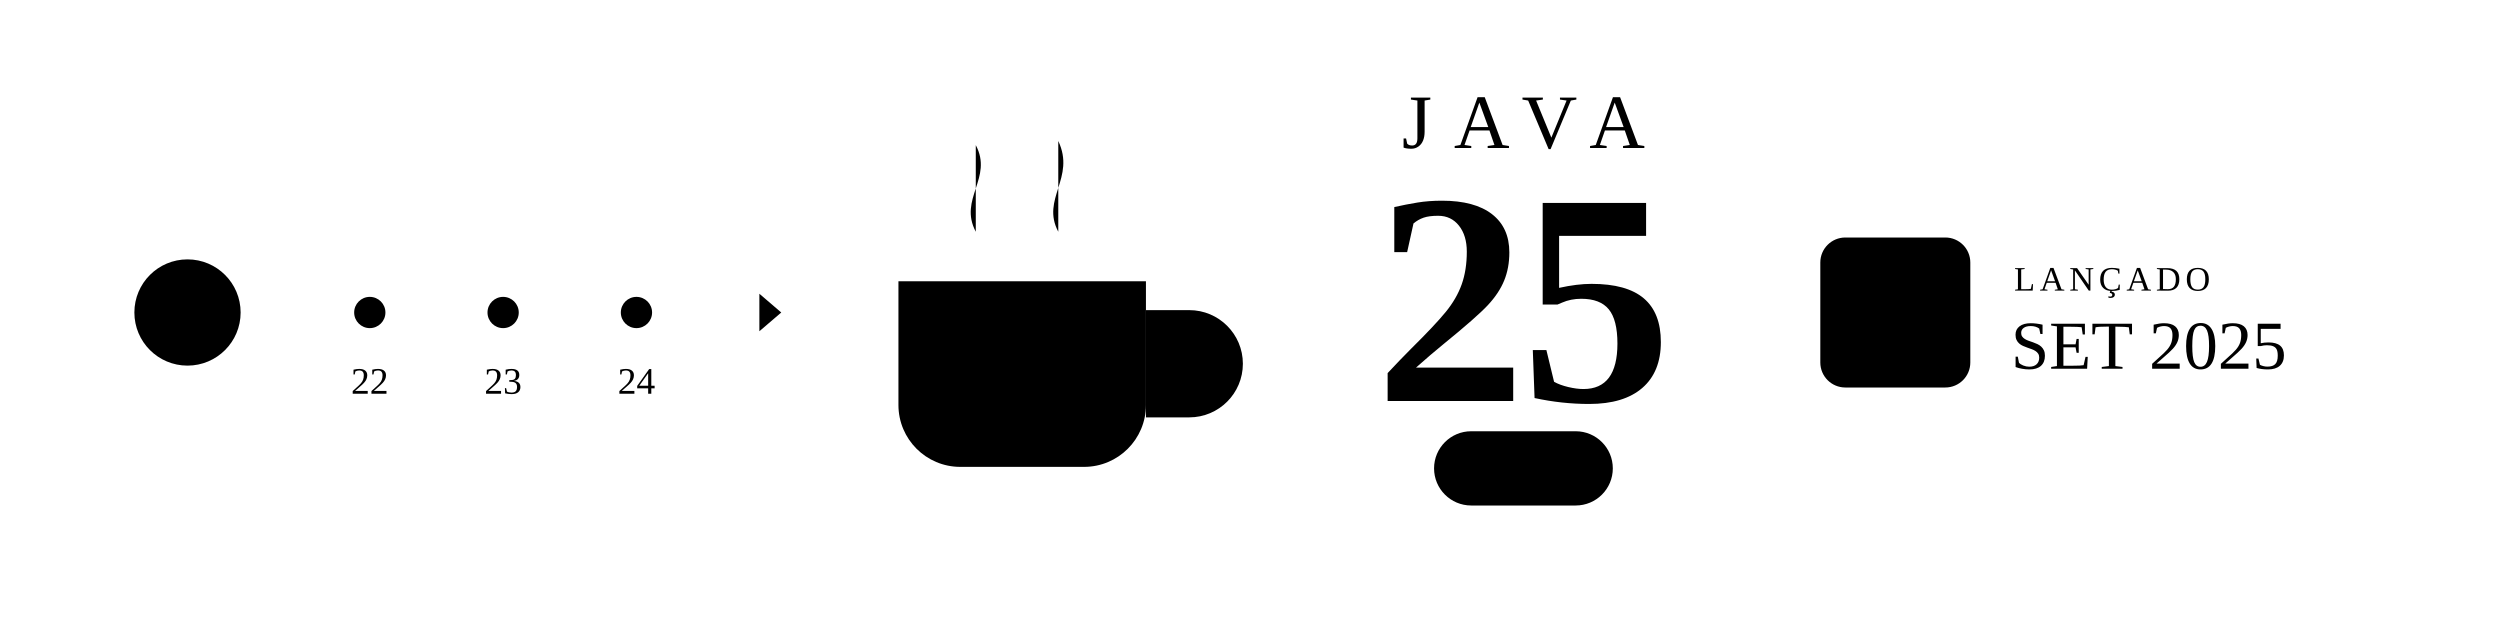
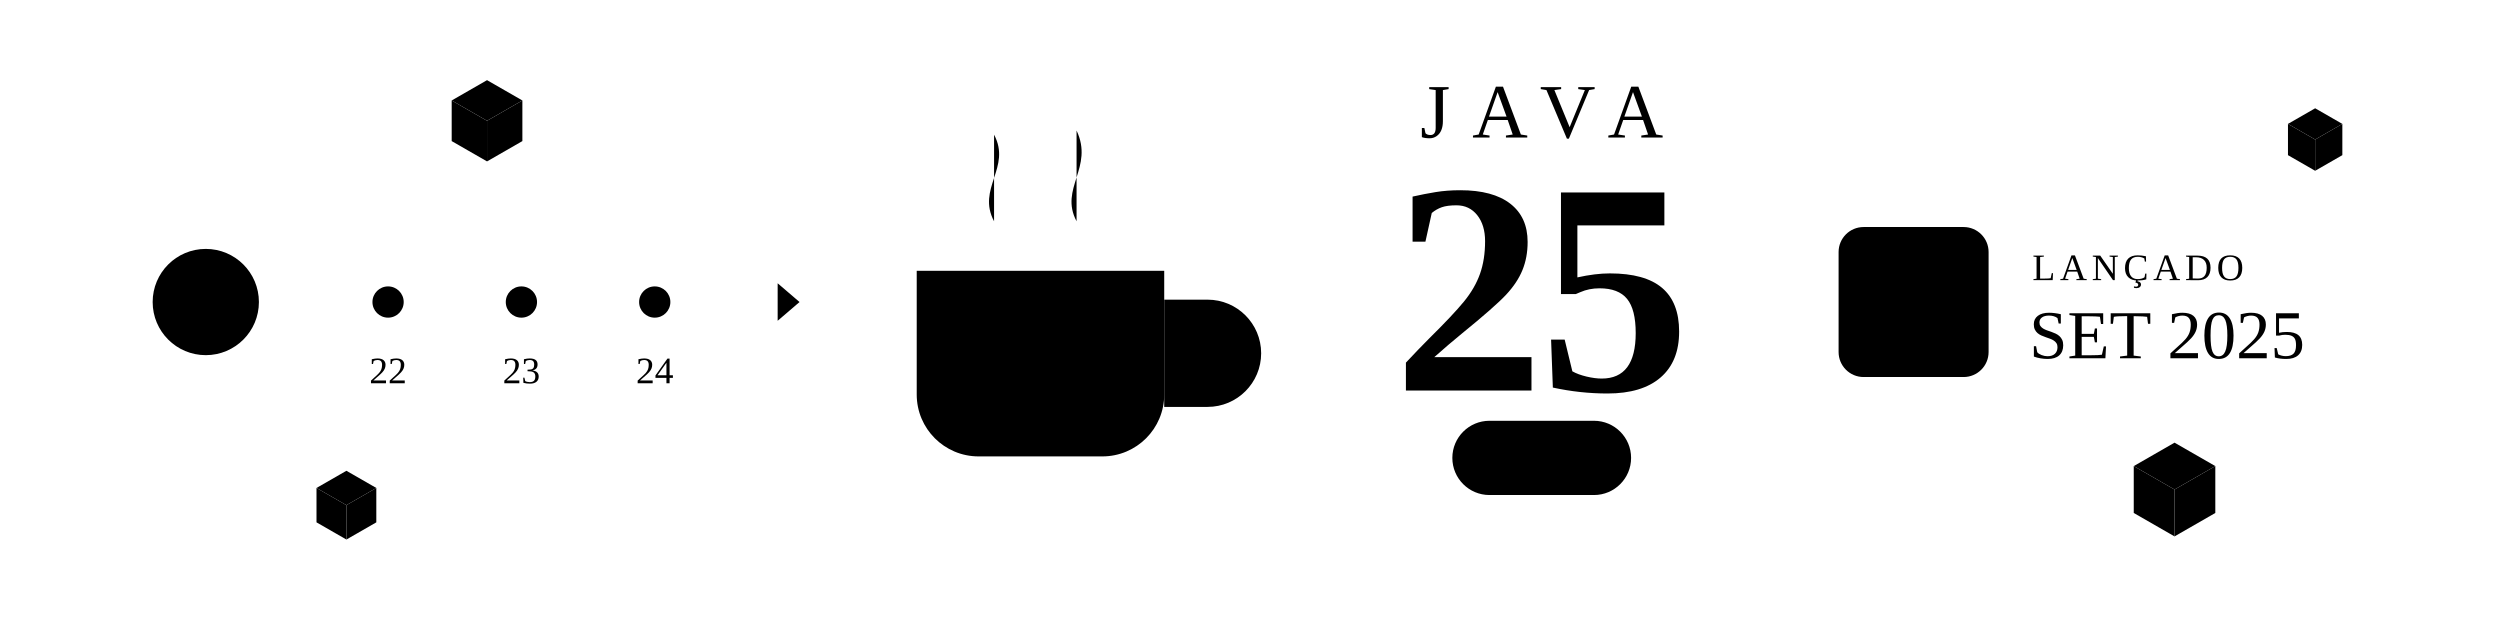
<svg xmlns="http://www.w3.org/2000/svg" viewBox="0 0 1600 400">
-   <line class="cv-muted-line" x1="120" y1="200" x2="500" y2="200" />
-   <path class="cv-muted-line" d="M486 188 L500 200 L486 212" />
-   <circle class="cv-shape" cx="120" cy="200" r="34" />
-   <text class="cv-mono cv-detail" x="120" y="210" font-size="28" text-anchor="middle">21</text>
-   <circle class="cv-solid" cx="236.667" cy="200" r="10" />
-   <text class="cv-mono cv-detail" x="236.667" y="252" font-size="24" text-anchor="middle">22</text>
-   <circle class="cv-solid" cx="322" cy="200" r="10" />
-   <text class="cv-mono cv-detail" x="322" y="252" font-size="24" text-anchor="middle">23</text>
-   <circle class="cv-solid" cx="407.333" cy="200" r="10" />
-   <text class="cv-mono cv-detail" x="407.333" y="252" font-size="24" text-anchor="middle">24</text>
-   <g transform="translate(575 180) scale(0.66)">
-     <path class="cv-detail-line" d="M75 -48 C58 -80 92 -100 75 -132" />
-     <path class="cv-detail-line" d="M155 -48 C138 -80 172 -100 155 -136" />
-     <path class="cv-shape cv-bold" d="M0 0 H240 V120 a60 60 0 0 1 -60 60 H60 a60 60 0 0 1 -60 -60 Z" />
-     <path class="cv-line cv-bold" d="M240 28 h42 a52 52 0 0 1 0 104 h-42" />
-     <path class="cv-muted-line" d="M-25 222 h290" />
-     <text class="cv-mono cv-detail" x="120" y="108" font-size="56" text-anchor="middle">&lt;/&gt;</text>
-   </g>
-   <g transform="translate(975 56) scale(0.88)">
-     <text class="cv-text cv-white" x="0" y="44" font-size="56" text-anchor="middle" letter-spacing="16">JAVA</text>
-     <text class="cv-text cv-solid" x="0" y="228" font-size="220" font-weight="800" text-anchor="middle" letter-spacing="-4">25</text>
-     <rect class="cv-solid" x="-65" y="250" width="130" height="54" rx="27" />
-     <text class="cv-text cv-cut" x="0" y="288" font-size="34" text-anchor="middle" letter-spacing="1">LTS</text>
-   </g>
-   <g transform="translate(1165 152)">
-     <rect class="cv-shape" x="0" y="0" width="96" height="96" rx="16" />
-     <line class="cv-line" x1="0" y1="30" x2="96" y2="30" />
-     <line class="cv-detail-line cv-bold" x1="26" y1="-12" x2="26" y2="12" />
-     <line class="cv-detail-line cv-bold" x1="70" y1="-12" x2="70" y2="12" />
-     <circle class="cv-muted" cx="24" cy="52" r="5" />
-     <circle class="cv-muted" cx="24" cy="74" r="5" />
-     <circle class="cv-muted" cx="48" cy="52" r="5" />
-     <circle class="cv-muted" cx="48" cy="74" r="5" />
-     <circle class="cv-muted" cx="72" cy="52" r="5" />
-     <circle class="cv-muted" cx="72" cy="74" r="5" />
-     <text class="cv-text cv-muted" x="124" y="34" font-size="22" letter-spacing="3">LANÇADO</text>
-     <text class="cv-mono cv-detail" x="122" y="84" font-size="44">SET 2025</text>
+   <g transform="translate(11.7 -6.7)">
+     <g transform="translate(300 84)">
+       <path class="cv-warm-soft-line" d="M0 -26 L22.62 -13 L0 0 L-22.62 -13 Z" />
+       <path class="cv-warm-soft-line" d="M-22.62 -13 V13 L0 26 V0 Z" />
+       <path class="cv-warm-soft-line" d="M22.62 -13 V13 L0 26 V0 Z" />
+     </g>
+     <g transform="translate(1380 320)">
+       <path class="cv-soft-line" d="M0 -30 L26.1 -15 L0 0 L-26.1 -15 Z" />
+       <path class="cv-soft-line" d="M-26.1 -15 V15 L0 30 V0 Z" />
+       <path class="cv-soft-line" d="M26.1 -15 V15 L0 30 V0 Z" />
+     </g>
+     <g transform="translate(1470 96)">
+       <path class="cv-soft-line" d="M0 -20 L17.4 -10 L0 0 L-17.4 -10 Z" />
+       <path class="cv-soft-line" d="M-17.4 -10 V10 L0 20 V0 Z" />
+       <path class="cv-soft-line" d="M17.4 -10 V10 L0 20 V0 Z" />
+     </g>
+     <g transform="translate(210 330)">
+       <path class="cv-warm-soft-line" d="M0 -22 L19.14 -11 L0 0 L-19.14 -11 Z" />
+       <path class="cv-warm-soft-line" d="M-19.14 -11 V11 L0 22 V0 Z" />
+       <path class="cv-warm-soft-line" d="M19.14 -11 V11 L0 22 V0 Z" />
+     </g>
+     <line class="cv-warm-line" x1="120" y1="200" x2="500" y2="200" />
+     <path class="cv-warm-line" d="M486 188 L500 200 L486 212" />
+     <circle class="cv-warm-shape" cx="120" cy="200" r="34" />
+     <text class="cv-mono cv-warm" x="120" y="210" font-size="28" text-anchor="middle">21</text>
+     <circle class="cv-warm" cx="236.667" cy="200" r="10" />
+     <text class="cv-mono cv-warm" x="236.667" y="252" font-size="24" text-anchor="middle">22</text>
+     <circle class="cv-warm" cx="322" cy="200" r="10" />
+     <text class="cv-mono cv-warm" x="322" y="252" font-size="24" text-anchor="middle">23</text>
+     <circle class="cv-warm" cx="407.333" cy="200" r="10" />
+     <text class="cv-mono cv-warm" x="407.333" y="252" font-size="24" text-anchor="middle">24</text>
+     <g transform="translate(575 180) scale(0.66)">
+       <path class="cv-detail-line" d="M75 -48 C58 -80 92 -100 75 -132" />
+       <path class="cv-detail-line" d="M155 -48 C138 -80 172 -100 155 -136" />
+       <path class="cv-shape cv-bold" d="M0 0 H240 V120 a60 60 0 0 1 -60 60 H60 a60 60 0 0 1 -60 -60 Z" />
+       <path class="cv-line cv-bold" d="M240 28 h42 a52 52 0 0 1 0 104 h-42" />
+       <path class="cv-muted-line" d="M-25 222 h290" />
+       <text class="cv-mono cv-detail" x="120" y="108" font-size="56" text-anchor="middle">&lt;/&gt;</text>
+     </g>
+     <g transform="translate(975 56) scale(0.88)">
+       <text class="cv-text cv-white" x="0" y="44" font-size="56" text-anchor="middle" letter-spacing="16">JAVA</text>
+       <text class="cv-text cv-solid" x="0" y="228" font-size="220" font-weight="800" text-anchor="middle" letter-spacing="-4">25</text>
+       <rect class="cv-solid" x="-65" y="250" width="130" height="54" rx="27" />
+       <text class="cv-text cv-cut" x="0" y="288" font-size="34" text-anchor="middle" letter-spacing="1">LTS</text>
+     </g>
+     <g transform="translate(1165 152)">
+       <rect class="cv-shape" x="0" y="0" width="96" height="96" rx="16" />
+       <line class="cv-line" x1="0" y1="30" x2="96" y2="30" />
+       <line class="cv-detail-line cv-bold" x1="26" y1="-12" x2="26" y2="12" />
+       <line class="cv-detail-line cv-bold" x1="70" y1="-12" x2="70" y2="12" />
+       <circle class="cv-muted" cx="24" cy="52" r="5" />
+       <circle class="cv-muted" cx="24" cy="74" r="5" />
+       <circle class="cv-muted" cx="48" cy="52" r="5" />
+       <circle class="cv-muted" cx="48" cy="74" r="5" />
+       <circle class="cv-muted" cx="72" cy="52" r="5" />
+       <circle class="cv-muted" cx="72" cy="74" r="5" />
+       <text class="cv-text cv-muted" x="124" y="34" font-size="24" letter-spacing="3">LANÇADO</text>
+       <text class="cv-mono cv-detail" x="122" y="84" font-size="44">SET 2025</text>
+     </g>
  </g>
</svg>
